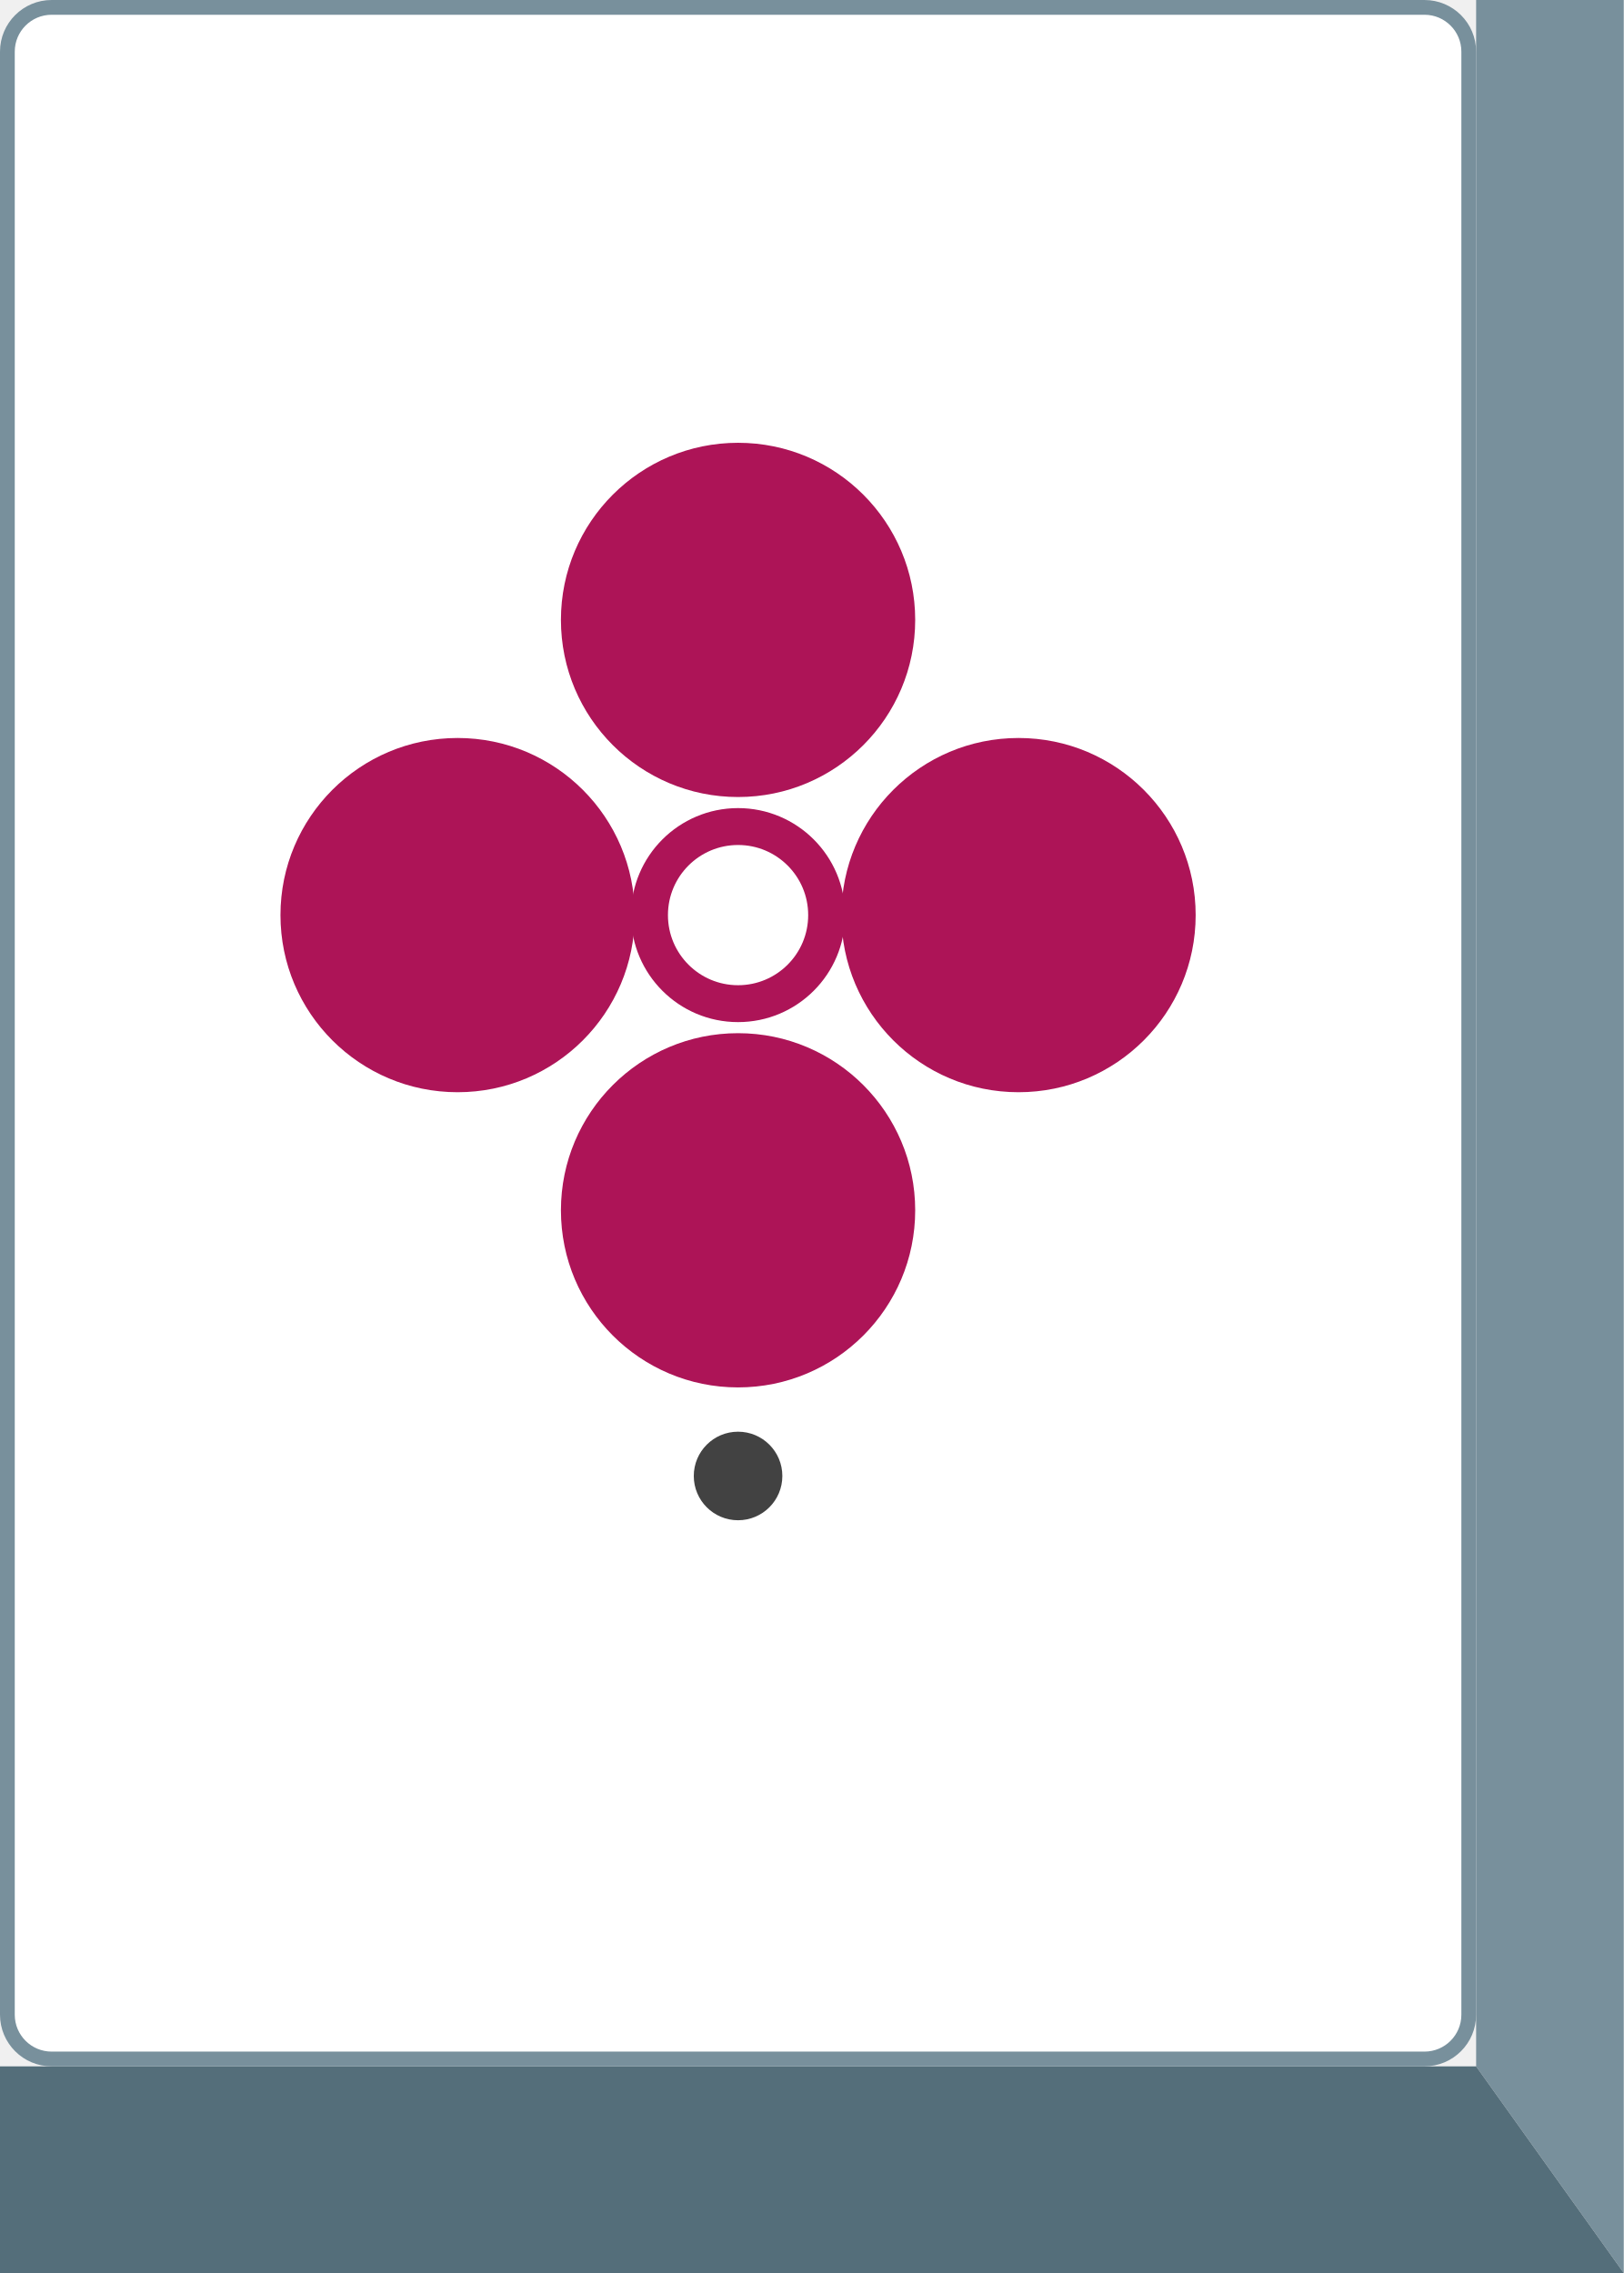
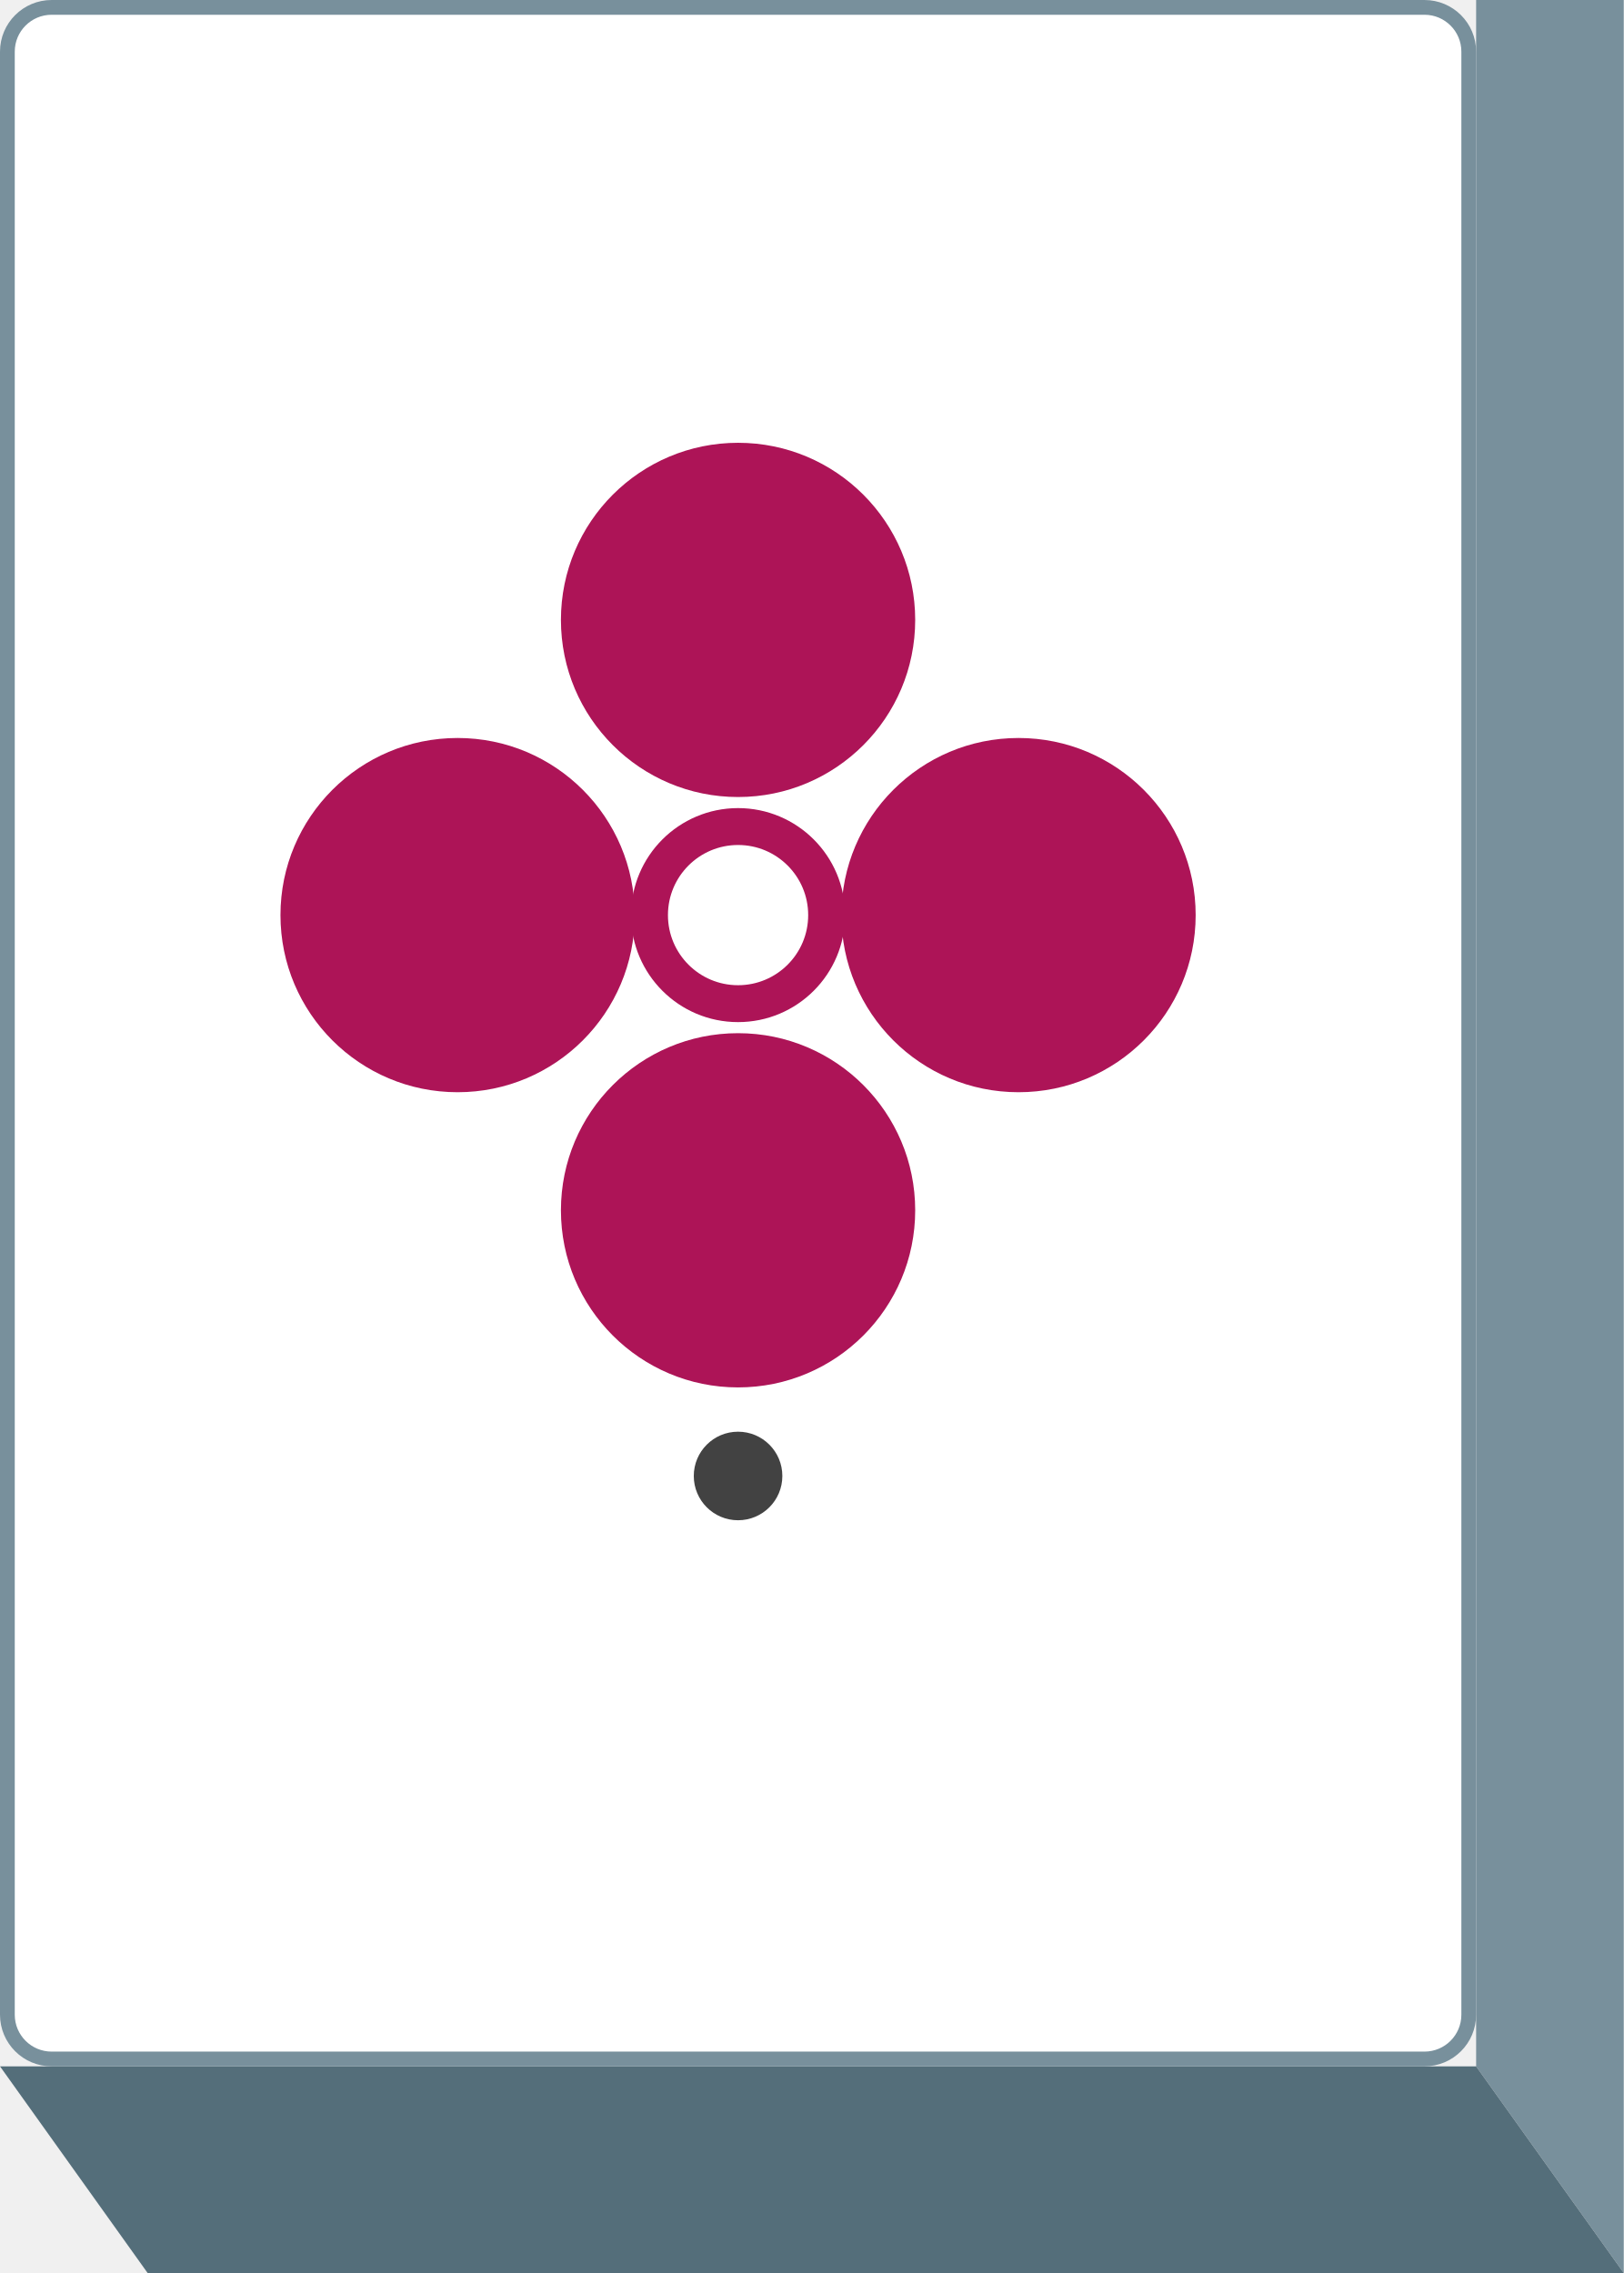
<svg xmlns="http://www.w3.org/2000/svg" width="110" height="154" viewBox="0 0 110 154">
  <path d="M100 0 L110 0 L110 154 L100 140 Z" fill="#78909c" />
-   <path d="M0 140 L100 140 L110 154 L0 154 Z" fill="#546e7a" />
+   <path d="M0 140 L100 140 L110 154 L10 154 Z" fill="#546e7a" />
  <rect x="0.5" y="0.5" width="99" height="139" rx="3" fill="#ffffff" stroke="#78909c" stroke-width="1" />
  <g transform="translate(0,20)">
    <circle cx="50" cy="22" r="12" fill="#ad1457" />
    <circle cx="69" cy="42" r="12" fill="#ad1457" />
    <circle cx="50" cy="62" r="12" fill="#ad1457" />
    <circle cx="31" cy="42" r="12" fill="#ad1457" />
    <circle cx="50" cy="42" r="6" fill="#ffffff" />
    <circle cx="50" cy="42" r="6" fill="none" stroke="#ad1457" stroke-width="2.5" />
    <circle cx="50" cy="80" r="3" fill="#424242" />
  </g>
</svg>
